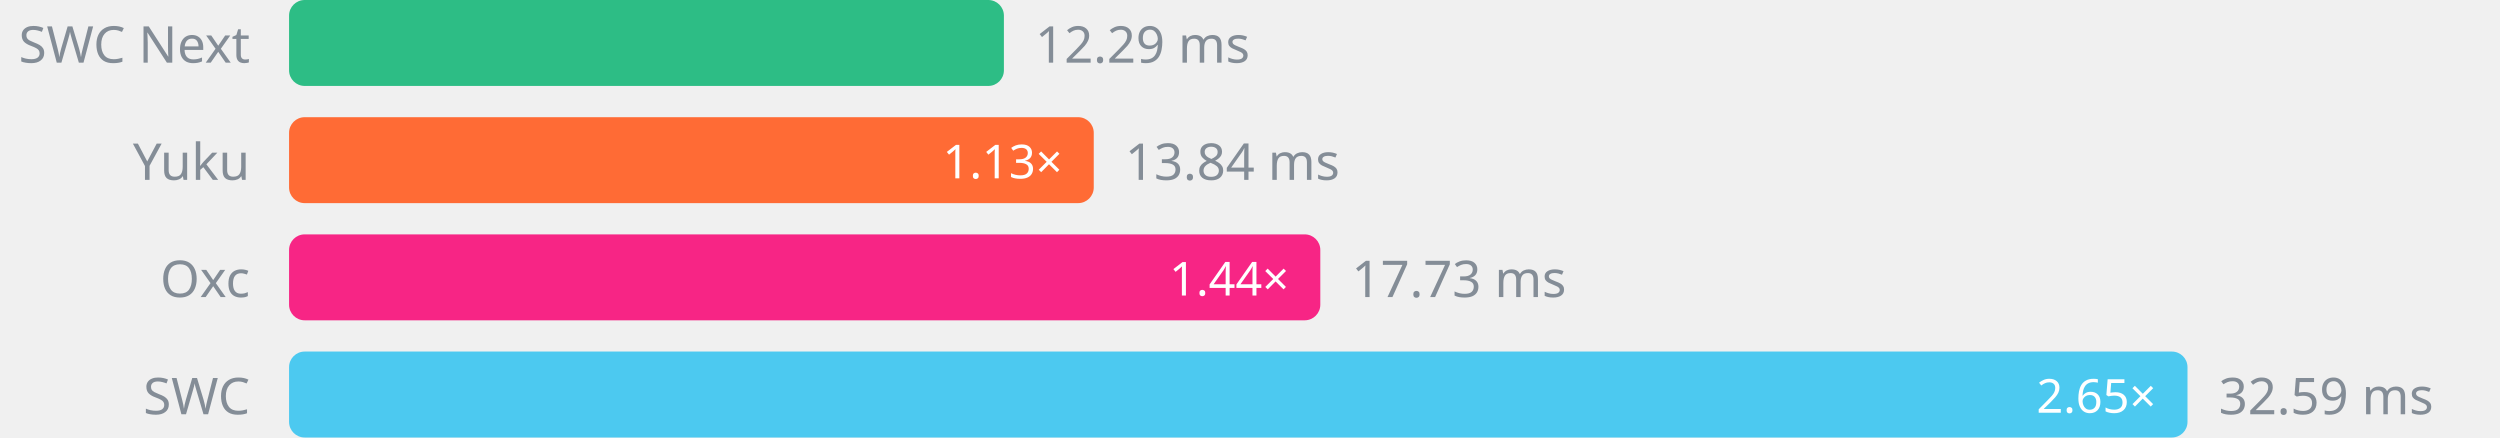
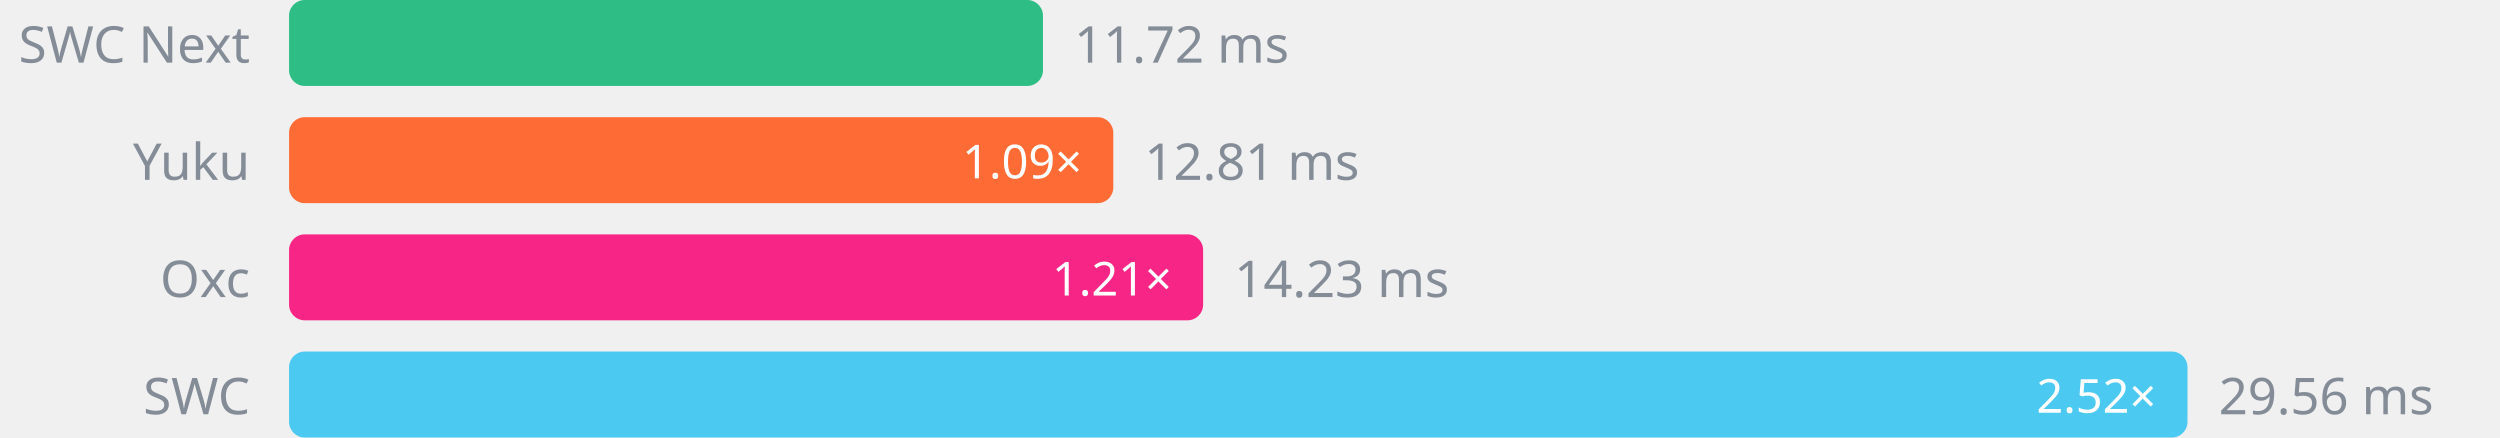
<svg xmlns="http://www.w3.org/2000/svg" width="640" height="112" viewBox="0 0 640 112">
  <style>
    text { font: 13px -apple-system, BlinkMacSystemFont, "Segoe UI", "Noto Sans", Helvetica, Arial, sans-serif; fill: #848d97; dominant-baseline: central; font-variant-numeric: tabular-nums }
    .ratio { font-size: 12px; fill: #fff }
  </style>
  <text x="64" y="11" text-anchor="end">SWC Next</text>
-   <rect x="74" y="0" width="183" height="22" rx="4" fill="#2DBD85" />
-   <text x="265" y="11">12.29 ms</text>
+   <rect x="74" y="0" width="193" height="22" rx="4" fill="#2DBD85" />
+   <text x="275" y="11">11.72 ms</text>
  <text x="64" y="41" text-anchor="end">Yuku</text>
-   <rect x="74" y="30" width="206" height="22" rx="4" fill="#FF6B35" />
-   <text x="288" y="41">13.84 ms</text>
-   <text class="ratio" x="272" y="41" text-anchor="end">1.13×</text>
+   <rect x="74" y="30" width="211" height="22" rx="4" fill="#FF6B35" />
+   <text x="293" y="41">12.81 ms</text>
+   <text class="ratio" x="277" y="41" text-anchor="end">1.09×</text>
  <text x="64" y="71" text-anchor="end">Oxc</text>
-   <rect x="74" y="60" width="264" height="22" rx="4" fill="#F72585" />
-   <text x="346" y="71">17.73 ms</text>
-   <text class="ratio" x="330" y="71" text-anchor="end">1.44×</text>
+   <rect x="74" y="60" width="234" height="22" rx="4" fill="#F72585" />
+   <text x="316" y="71">14.23 ms</text>
+   <text class="ratio" x="300" y="71" text-anchor="end">1.21×</text>
  <text x="64" y="101" text-anchor="end">SWC</text>
  <rect x="74" y="90" width="486" height="22" rx="4" fill="#4CC9F0" />
-   <text x="568" y="101">32.59 ms</text>
-   <text class="ratio" x="552" y="101" text-anchor="end">2.65×</text>
+   <text x="568" y="101">29.56 ms</text>
+   <text class="ratio" x="552" y="101" text-anchor="end">2.52×</text>
</svg>
